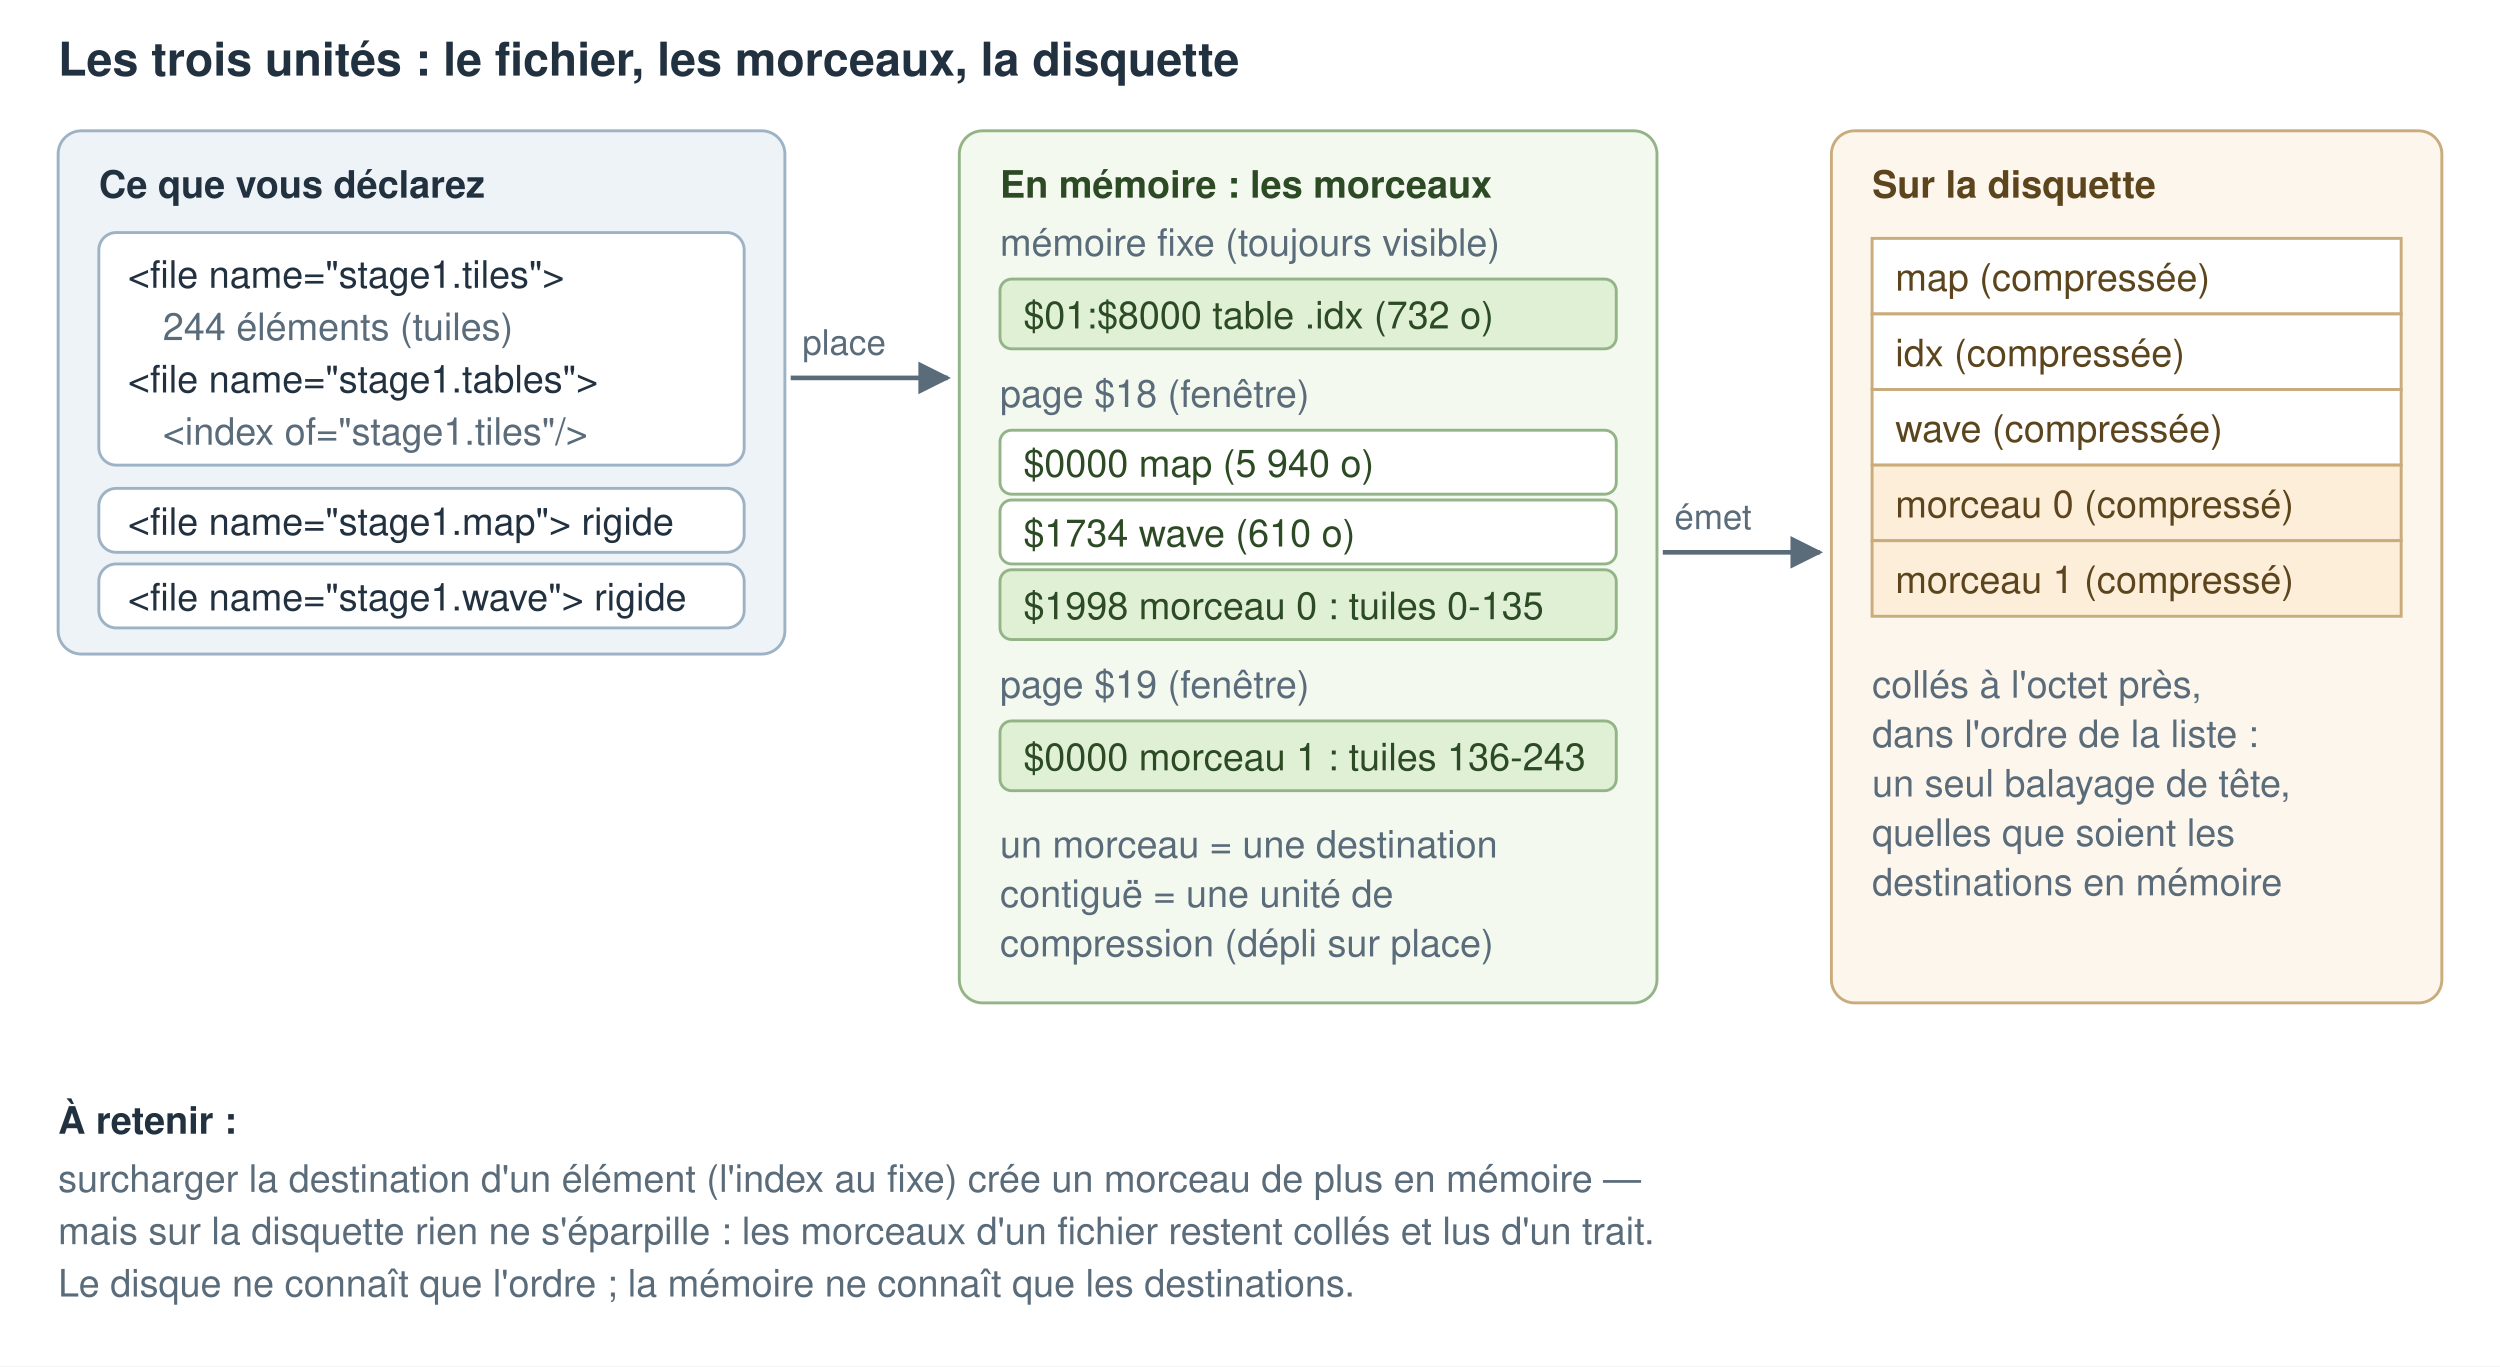
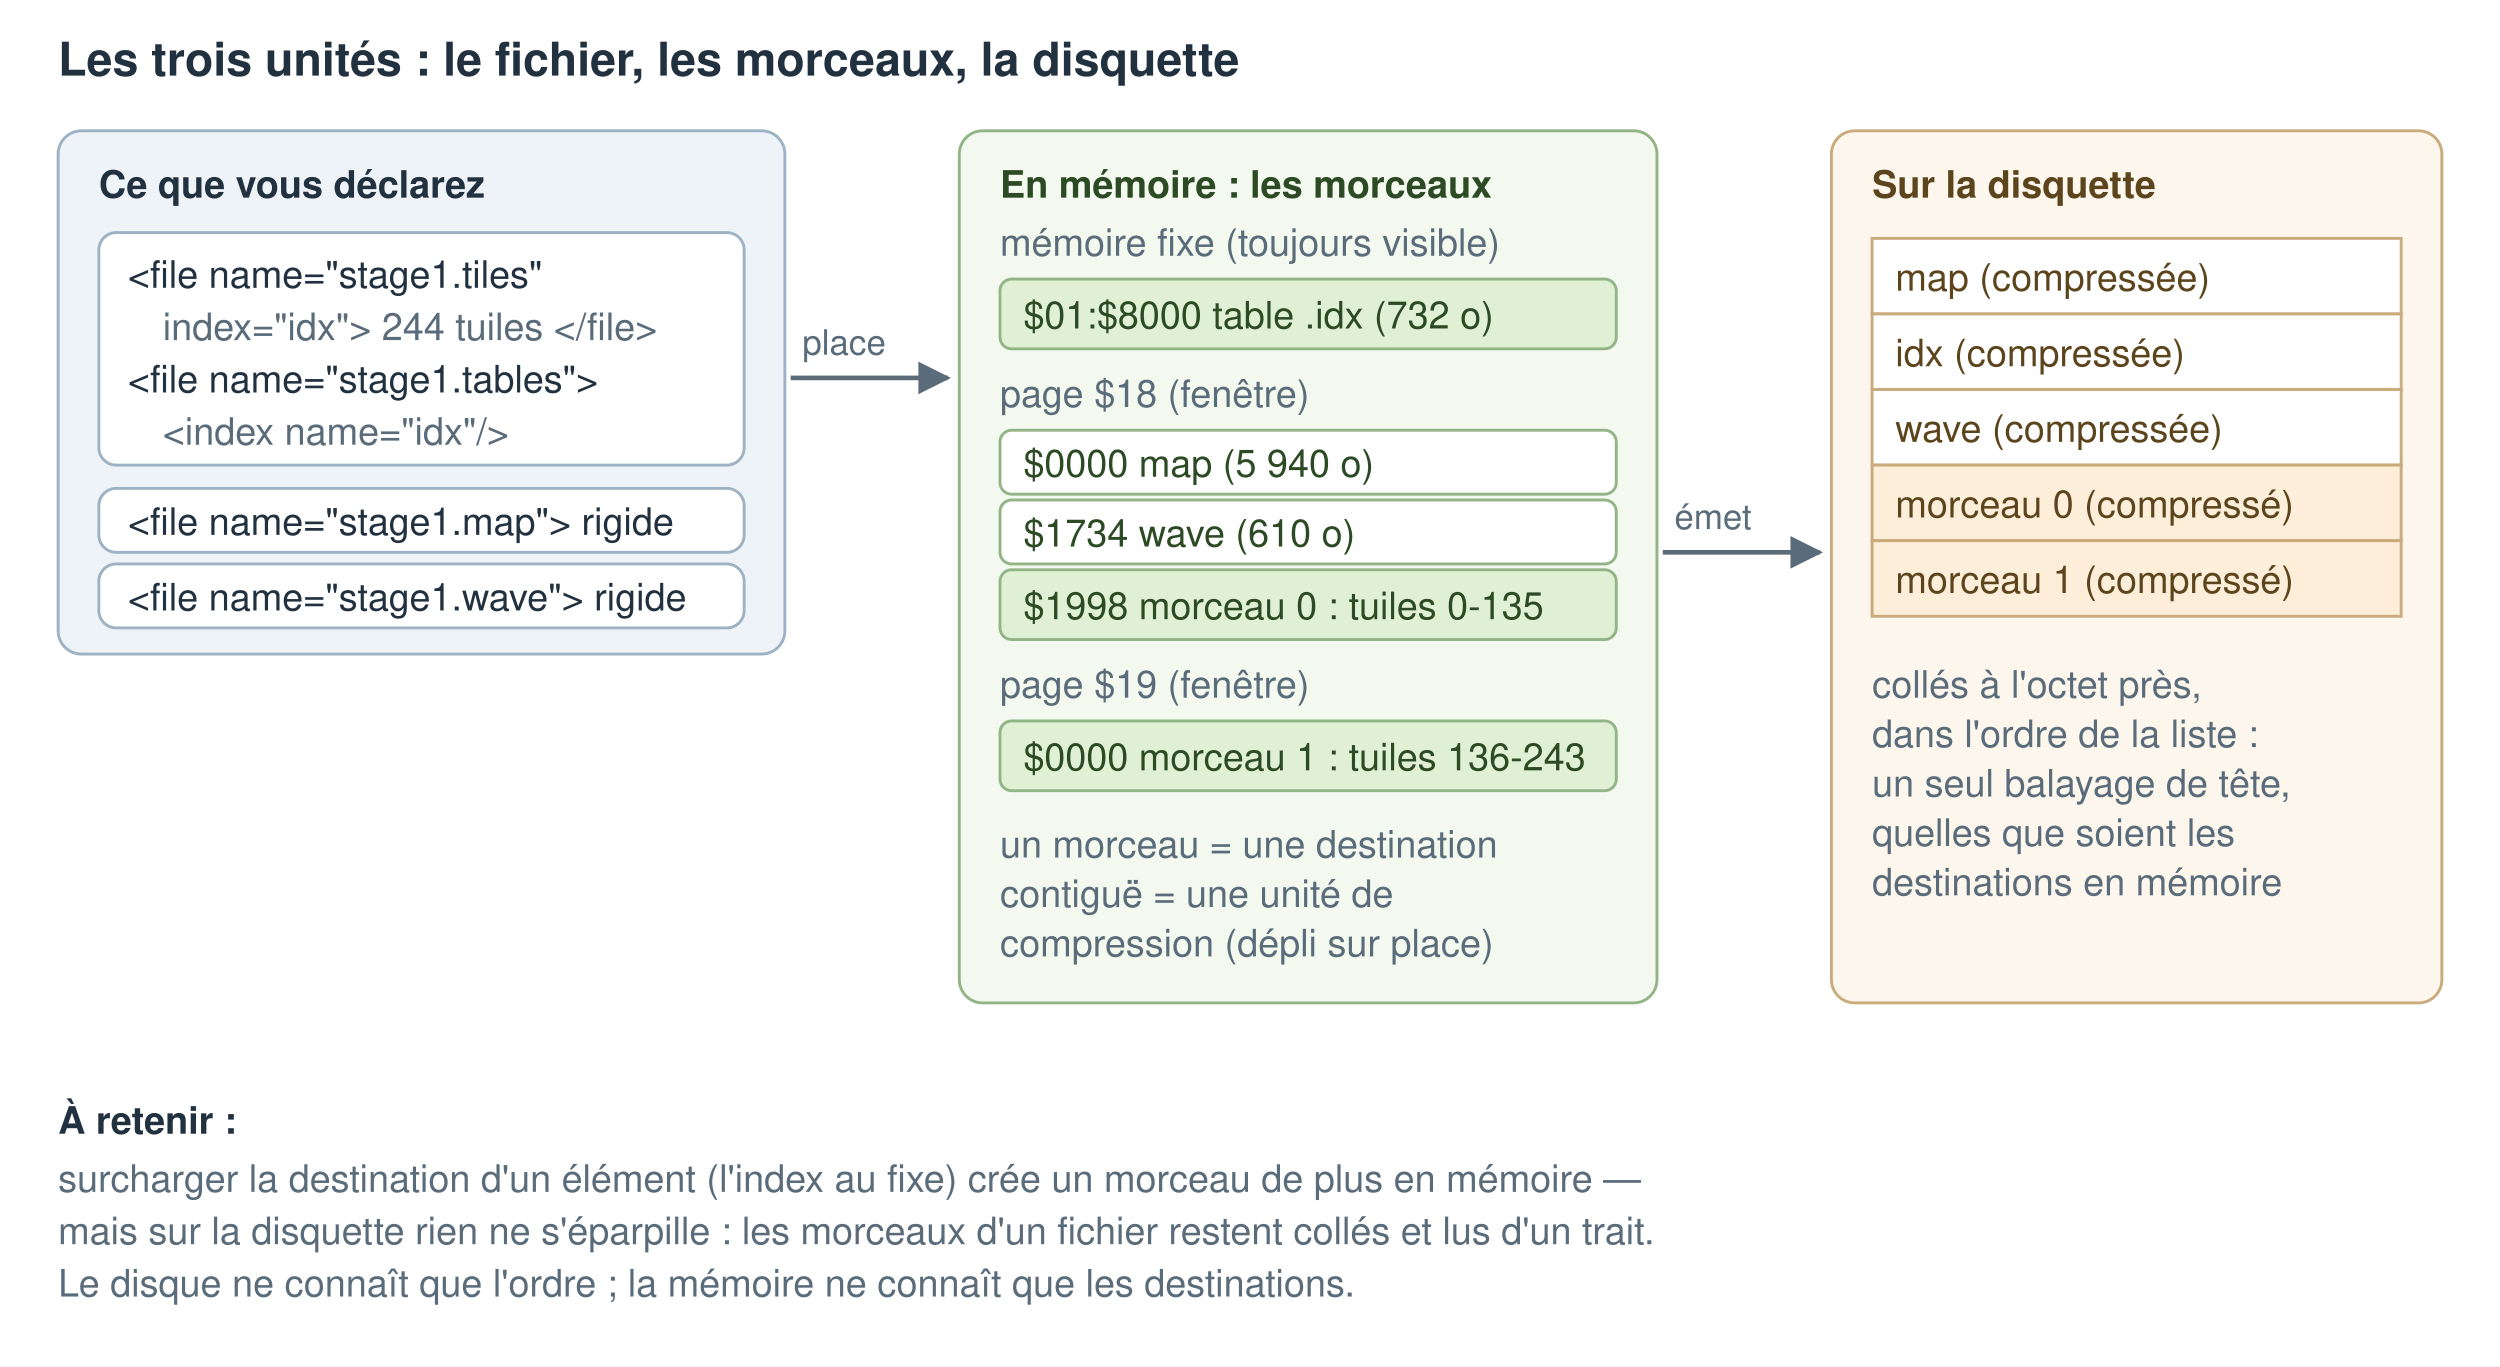
<svg xmlns="http://www.w3.org/2000/svg" width="860" height="470" viewBox="0 0 860 470" font-family="Helvetica,Arial,sans-serif" font-size="13">
  <defs>
    <marker id="ar" viewBox="0 0 10 10" refX="9" refY="5" markerWidth="7" markerHeight="7" orient="auto-start-reverse">
      <path d="M 0 0 L 10 5 L 0 10 z" fill="#5a6b7a" />
    </marker>
  </defs>
  <rect x="0" y="0" width="860" height="470" fill="#ffffff" />
  <text x="20" y="26" font-size="16" font-weight="bold" fill="#22313f">Les trois unités : le fichier, les morceaux, la disquette</text>
  <rect x="20" y="45" width="250" height="180" rx="8" fill="#eef3f8" stroke="#9db2c4" />
  <text x="34" y="68" font-weight="bold" fill="#22313f">Ce que vous déclarez</text>
  <rect x="34" y="80" width="222" height="80" rx="6" fill="#ffffff" stroke="#9db2c4" />
-   <text x="44" y="99" fill="#22313f">&lt;file name="stage1.tiles"&gt;</text>
-   <text x="56" y="117" fill="#5a6b7a">244 éléments (tuiles)</text>
+   <text x="44" y="99" fill="#22313f">&lt;file name="stage1.tiles"</text>
+   <text x="56" y="117" fill="#5a6b7a">index="idx"&gt; 244 tuiles &lt;/file&gt;</text>
  <text x="44" y="135" fill="#22313f">&lt;file name="stage1.tables"&gt;</text>
-   <text x="56" y="153" fill="#5a6b7a">&lt;index of="stage1.tiles"/&gt;</text>
+   <text x="56" y="153" fill="#5a6b7a">&lt;index name="idx"/&gt;</text>
  <rect x="34" y="168" width="222" height="22" rx="6" fill="#ffffff" stroke="#9db2c4" />
  <text x="44" y="184" fill="#22313f">&lt;file name="stage1.map"&gt;   rigide</text>
  <rect x="34" y="194" width="222" height="22" rx="6" fill="#ffffff" stroke="#9db2c4" />
  <text x="44" y="210" fill="#22313f">&lt;file name="stage1.wave"&gt;  rigide</text>
  <rect x="330" y="45" width="240" height="300" rx="8" fill="#f4f9f0" stroke="#93b487" />
  <text x="344" y="68" font-weight="bold" fill="#2c4a24">En mémoire : les morceaux</text>
  <text x="344" y="88" fill="#5a6b7a">mémoire fixe (toujours visible)</text>
  <rect x="344" y="96" width="212" height="24" rx="4" fill="#dff0d5" stroke="#93b487" />
  <text x="352" y="113" fill="#2c4a24">$01:$8000  table .idx (732 o)</text>
  <text x="344" y="140" fill="#5a6b7a">page $18 (fenêtre)</text>
  <rect x="344" y="148" width="212" height="22" rx="4" fill="#ffffff" stroke="#93b487" />
  <text x="352" y="164" fill="#2c4a24">$0000  map (5 940 o)</text>
  <rect x="344" y="172" width="212" height="22" rx="4" fill="#ffffff" stroke="#93b487" />
  <text x="352" y="188" fill="#2c4a24">$1734  wave (610 o)</text>
  <rect x="344" y="196" width="212" height="24" rx="4" fill="#dff0d5" stroke="#93b487" />
  <text x="352" y="213" fill="#2c4a24">$1998  morceau 0 : tuiles 0-135</text>
  <text x="344" y="240" fill="#5a6b7a">page $19 (fenêtre)</text>
  <rect x="344" y="248" width="212" height="24" rx="4" fill="#dff0d5" stroke="#93b487" />
  <text x="352" y="265" fill="#2c4a24">$0000  morceau 1 : tuiles 136-243</text>
  <text x="344" y="295" fill="#5a6b7a">un morceau = une destination</text>
  <text x="344" y="312" fill="#5a6b7a">contiguë = une unité de</text>
  <text x="344" y="329" fill="#5a6b7a">compression (dépli sur place)</text>
  <rect x="630" y="45" width="210" height="300" rx="8" fill="#fdf6ec" stroke="#c9ab7c" />
  <text x="644" y="68" font-weight="bold" fill="#5c451d">Sur la disquette</text>
  <rect x="644" y="82" width="182" height="26" fill="#ffffff" stroke="#c9ab7c" />
  <text x="652" y="100" fill="#5c451d">map (compressée)</text>
  <rect x="644" y="108" width="182" height="26" fill="#ffffff" stroke="#c9ab7c" />
  <text x="652" y="126" fill="#5c451d">idx (compressée)</text>
  <rect x="644" y="134" width="182" height="26" fill="#ffffff" stroke="#c9ab7c" />
  <text x="652" y="152" fill="#5c451d">wave (compressée)</text>
  <rect x="644" y="160" width="182" height="26" fill="#fdeeda" stroke="#c9ab7c" />
  <text x="652" y="178" fill="#5c451d">morceau 0 (compressé)</text>
  <rect x="644" y="186" width="182" height="26" fill="#fdeeda" stroke="#c9ab7c" />
  <text x="652" y="204" fill="#5c451d">morceau 1 (compressé)</text>
  <text x="644" y="240" fill="#5a6b7a">collés à l'octet près,</text>
  <text x="644" y="257" fill="#5a6b7a">dans l'ordre de la liste :</text>
  <text x="644" y="274" fill="#5a6b7a">un seul balayage de tête,</text>
  <text x="644" y="291" fill="#5a6b7a">quelles que soient les</text>
  <text x="644" y="308" fill="#5a6b7a">destinations en mémoire</text>
  <line x1="272" y1="130" x2="326" y2="130" stroke="#5a6b7a" stroke-width="1.6" marker-end="url(#ar)" />
  <text x="276" y="122" fill="#5a6b7a" font-size="12">place</text>
  <line x1="572" y1="190" x2="626" y2="190" stroke="#5a6b7a" stroke-width="1.6" marker-end="url(#ar)" />
  <text x="576" y="182" fill="#5a6b7a" font-size="12">émet</text>
  <text x="20" y="390" fill="#22313f" font-weight="bold">À retenir :</text>
  <text x="20" y="410" fill="#5a6b7a">surcharger la destination d'un élément (l'index au fixe) crée un morceau de plus en mémoire —</text>
  <text x="20" y="428" fill="#5a6b7a">mais sur la disquette rien ne s'éparpille : les morceaux d'un fichier restent collés et lus d'un trait.</text>
  <text x="20" y="446" fill="#5a6b7a">Le disque ne connaît que l'ordre ; la mémoire ne connaît que les destinations.</text>
</svg>
